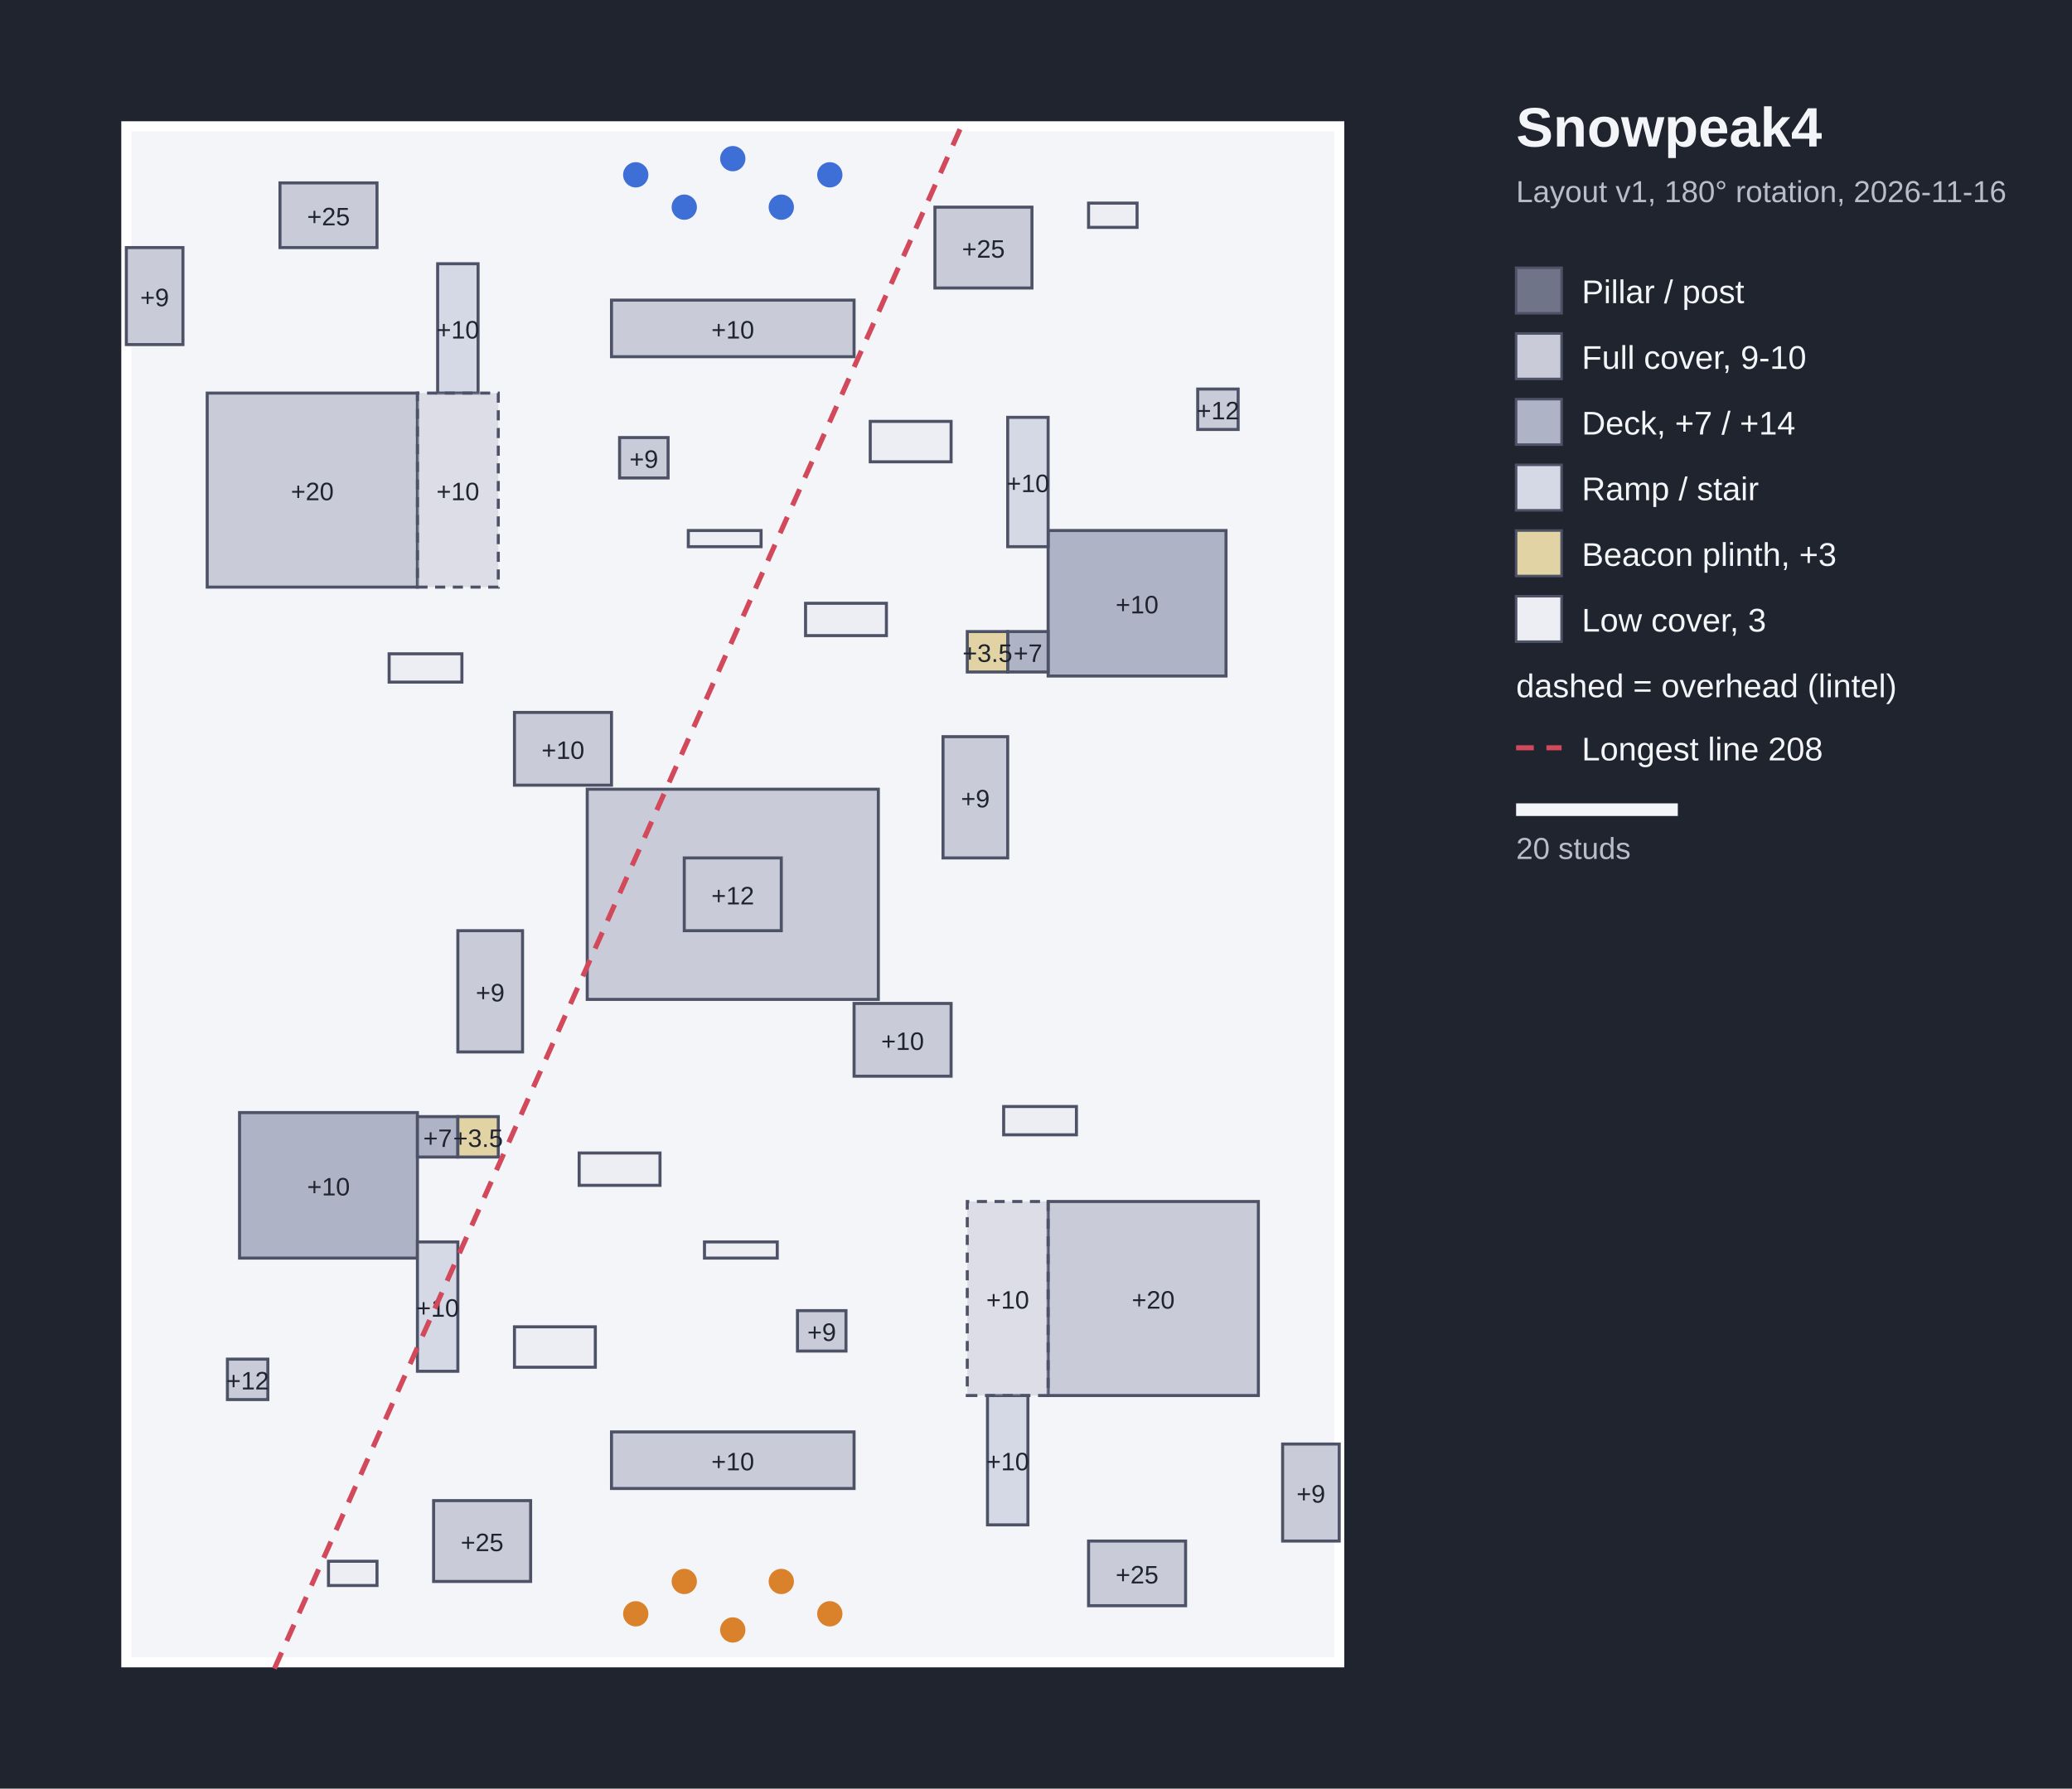
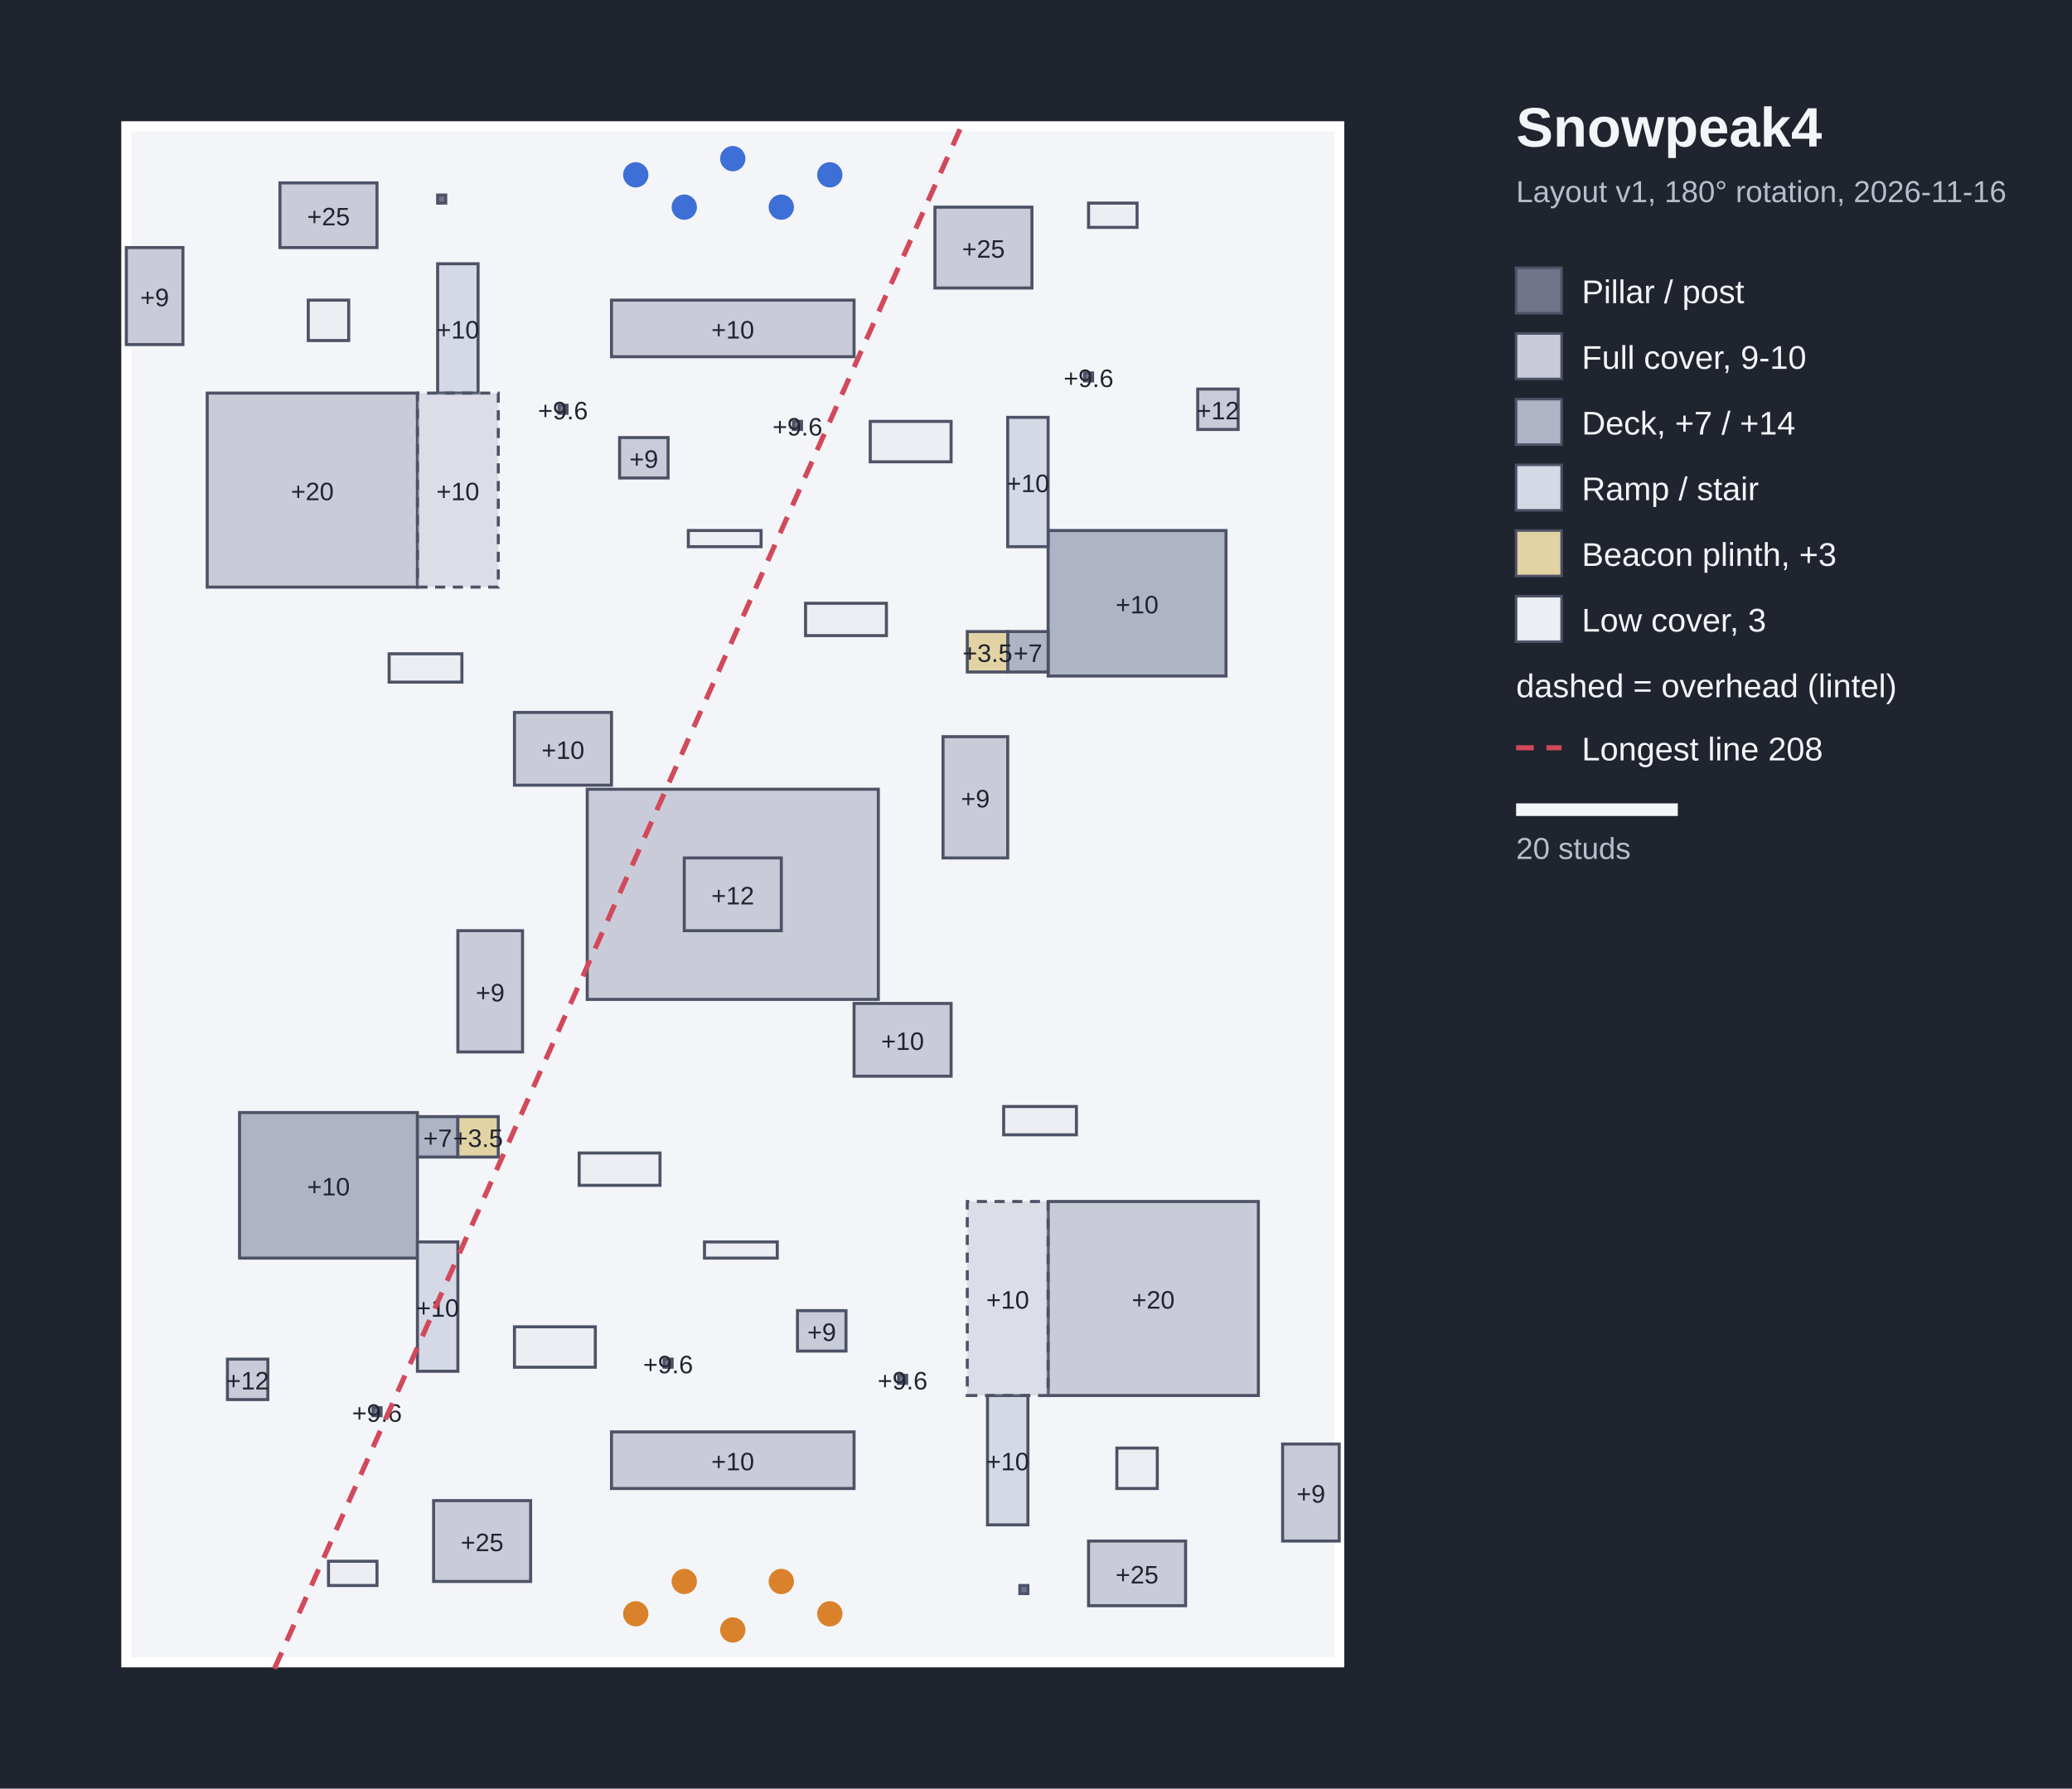
<svg xmlns="http://www.w3.org/2000/svg" viewBox="0 0 820 708" font-family="Segoe UI, Arial, sans-serif">
  <rect width="820" height="708" fill="#20242E" />
  <polygon points="50.0,50.0 530.0,50.0 530.0,658.0 50.0,658.0" fill="#F4F5F9" stroke="#FFFFFF" stroke-width="4" />
  <polygon points="232.4,395.6 347.6,395.6 347.6,312.4 232.4,312.4" fill="#C9CCD8" fill-opacity="1" stroke="#4D5266" stroke-width="1.2" />
  <polygon points="270.8,368.4 309.2,368.4 309.2,339.6 270.8,339.6" fill="#C9CCD8" fill-opacity="1" stroke="#4D5266" stroke-width="1.2" />
  <text x="290.0" y="358.0" text-anchor="middle" font-size="10" fill="#20242E">+12</text>
  <polygon points="82.0,232.4 165.2,232.4 165.2,155.6 82.0,155.6" fill="#C9CCD8" fill-opacity="1" stroke="#4D5266" stroke-width="1.2" />
  <text x="123.6" y="198.0" text-anchor="middle" font-size="10" fill="#20242E">+20</text>
  <polygon points="173.2,155.6 189.2,155.6 189.2,104.4 173.2,104.4" fill="#D5D9E6" fill-opacity="1" stroke="#4D5266" stroke-width="1.2" />
  <text x="181.2" y="134.0" text-anchor="middle" font-size="10" fill="#20242E">+10</text>
  <polygon points="414.8,267.6 485.2,267.6 485.2,210.0 414.8,210.0" fill="#AEB3C6" fill-opacity="1" stroke="#4D5266" stroke-width="1.2" />
  <text x="450.0" y="242.8" text-anchor="middle" font-size="10" fill="#20242E">+10</text>
  <polygon points="398.8,216.4 414.8,216.4 414.8,165.2 398.8,165.2" fill="#D5D9E6" fill-opacity="1" stroke="#4D5266" stroke-width="1.2" />
  <text x="406.8" y="194.8" text-anchor="middle" font-size="10" fill="#20242E">+10</text>
  <polygon points="398.8,266.0 414.8,266.0 414.8,250.0 398.8,250.0" fill="#AEB3C6" fill-opacity="1" stroke="#4D5266" stroke-width="1.2" />
  <text x="406.8" y="262.0" text-anchor="middle" font-size="10" fill="#20242E">+7</text>
  <polygon points="382.8,266.0 398.8,266.0 398.8,250.0 382.8,250.0" fill="#E2D3A4" fill-opacity="1" stroke="#4D5266" stroke-width="1.2" />
  <text x="390.8" y="262.0" text-anchor="middle" font-size="10" fill="#20242E">+3.5</text>
  <polygon points="373.2,339.6 398.8,339.6 398.8,291.6 373.2,291.6" fill="#C9CCD8" fill-opacity="1" stroke="#4D5266" stroke-width="1.2" />
  <text x="386.0" y="319.6" text-anchor="middle" font-size="10" fill="#20242E">+9</text>
  <polygon points="203.6,310.8 242.0,310.8 242.0,282.0 203.6,282.0" fill="#C9CCD8" fill-opacity="1" stroke="#4D5266" stroke-width="1.2" />
  <text x="222.8" y="300.4" text-anchor="middle" font-size="10" fill="#20242E">+10</text>
  <polygon points="154.0,270.0 182.8,270.0 182.8,258.8 154.0,258.8" fill="#ECEEF3" fill-opacity="1" stroke="#4D5266" stroke-width="1.2" />
  <polygon points="318.8,251.6 350.8,251.6 350.8,238.8 318.8,238.8" fill="#ECEEF3" fill-opacity="1" stroke="#4D5266" stroke-width="1.2" />
  <polygon points="344.4,182.8 376.4,182.8 376.4,166.8 344.4,166.8" fill="#ECEEF3" fill-opacity="1" stroke="#4D5266" stroke-width="1.2" />
  <polygon points="474.0,170.0 490.0,170.0 490.0,154.0 474.0,154.0" fill="#C9CCD8" fill-opacity="1" stroke="#4D5266" stroke-width="1.2" />
  <text x="482.0" y="166.0" text-anchor="middle" font-size="10" fill="#20242E">+12</text>
  <polygon points="245.2,189.2 264.4,189.2 264.4,173.2 245.2,173.2" fill="#C9CCD8" fill-opacity="1" stroke="#4D5266" stroke-width="1.2" />
  <text x="254.8" y="185.2" text-anchor="middle" font-size="10" fill="#20242E">+9</text>
  <polygon points="272.4,216.4 301.2,216.4 301.2,210.0 272.4,210.0" fill="#ECEEF3" fill-opacity="1" stroke="#4D5266" stroke-width="1.2" />
  <polygon points="242.0,141.2 338.0,141.2 338.0,118.8 242.0,118.8" fill="#C9CCD8" fill-opacity="1" stroke="#4D5266" stroke-width="1.2" />
  <text x="290.0" y="134.0" text-anchor="middle" font-size="10" fill="#20242E">+10</text>
  <polygon points="110.8,98.0 149.2,98.0 149.2,72.4 110.8,72.4" fill="#C9CCD8" fill-opacity="1" stroke="#4D5266" stroke-width="1.2" />
  <text x="130.0" y="89.2" text-anchor="middle" font-size="10" fill="#20242E">+25</text>
  <polygon points="370.0,114.0 408.4,114.0 408.4,82.0 370.0,82.0" fill="#C9CCD8" fill-opacity="1" stroke="#4D5266" stroke-width="1.2" />
  <text x="389.2" y="102.0" text-anchor="middle" font-size="10" fill="#20242E">+25</text>
  <polygon points="50.0,136.4 72.4,136.4 72.4,98.0 50.0,98.0" fill="#C9CCD8" fill-opacity="1" stroke="#4D5266" stroke-width="1.2" />
  <text x="61.2" y="121.2" text-anchor="middle" font-size="10" fill="#20242E">+9</text>
  <polygon points="430.8,90.0 450.0,90.0 450.0,80.4 430.8,80.4" fill="#ECEEF3" fill-opacity="1" stroke="#4D5266" stroke-width="1.2" />
+   <polygon points="122.0,134.8 138.0,134.8 138.0,118.8 122.0,118.8" fill="#ECEEF3" fill-opacity="1" stroke="#4D5266" stroke-width="1.2" />
  <polygon points="414.8,552.4 498.0,552.4 498.0,475.6 414.8,475.6" fill="#C9CCD8" fill-opacity="1" stroke="#4D5266" stroke-width="1.2" />
  <text x="456.4" y="518.0" text-anchor="middle" font-size="10" fill="#20242E">+20</text>
  <polygon points="390.8,603.6 406.8,603.6 406.8,552.4 390.8,552.4" fill="#D5D9E6" fill-opacity="1" stroke="#4D5266" stroke-width="1.2" />
  <text x="398.8" y="582.0" text-anchor="middle" font-size="10" fill="#20242E">+10</text>
  <polygon points="94.8,498.0 165.2,498.0 165.2,440.4 94.8,440.4" fill="#AEB3C6" fill-opacity="1" stroke="#4D5266" stroke-width="1.2" />
  <text x="130.0" y="473.2" text-anchor="middle" font-size="10" fill="#20242E">+10</text>
  <polygon points="165.2,542.8 181.2,542.8 181.2,491.6 165.2,491.6" fill="#D5D9E6" fill-opacity="1" stroke="#4D5266" stroke-width="1.2" />
  <text x="173.2" y="521.2" text-anchor="middle" font-size="10" fill="#20242E">+10</text>
  <polygon points="165.2,458.0 181.2,458.0 181.2,442.0 165.2,442.0" fill="#AEB3C6" fill-opacity="1" stroke="#4D5266" stroke-width="1.2" />
  <text x="173.2" y="454.0" text-anchor="middle" font-size="10" fill="#20242E">+7</text>
  <polygon points="181.2,458.0 197.2,458.0 197.2,442.0 181.2,442.0" fill="#E2D3A4" fill-opacity="1" stroke="#4D5266" stroke-width="1.2" />
  <text x="189.2" y="454.0" text-anchor="middle" font-size="10" fill="#20242E">+3.5</text>
  <polygon points="181.2,416.4 206.8,416.4 206.8,368.4 181.2,368.4" fill="#C9CCD8" fill-opacity="1" stroke="#4D5266" stroke-width="1.2" />
  <text x="194.0" y="396.4" text-anchor="middle" font-size="10" fill="#20242E">+9</text>
  <polygon points="338.0,426.0 376.4,426.0 376.4,397.2 338.0,397.2" fill="#C9CCD8" fill-opacity="1" stroke="#4D5266" stroke-width="1.2" />
  <text x="357.2" y="415.6" text-anchor="middle" font-size="10" fill="#20242E">+10</text>
  <polygon points="397.2,449.2 426.0,449.2 426.0,438.0 397.2,438.0" fill="#ECEEF3" fill-opacity="1" stroke="#4D5266" stroke-width="1.2" />
  <polygon points="229.2,469.2 261.2,469.2 261.2,456.4 229.2,456.4" fill="#ECEEF3" fill-opacity="1" stroke="#4D5266" stroke-width="1.2" />
  <polygon points="203.6,541.2 235.6,541.2 235.6,525.2 203.6,525.2" fill="#ECEEF3" fill-opacity="1" stroke="#4D5266" stroke-width="1.2" />
  <polygon points="90.0,554.0 106.0,554.0 106.0,538.0 90.0,538.0" fill="#C9CCD8" fill-opacity="1" stroke="#4D5266" stroke-width="1.2" />
  <text x="98.0" y="550.0" text-anchor="middle" font-size="10" fill="#20242E">+12</text>
  <polygon points="315.6,534.8 334.8,534.8 334.8,518.8 315.6,518.8" fill="#C9CCD8" fill-opacity="1" stroke="#4D5266" stroke-width="1.2" />
  <text x="325.2" y="530.8" text-anchor="middle" font-size="10" fill="#20242E">+9</text>
  <polygon points="278.8,498.0 307.6,498.0 307.6,491.6 278.8,491.6" fill="#ECEEF3" fill-opacity="1" stroke="#4D5266" stroke-width="1.2" />
  <polygon points="242.0,589.2 338.0,589.2 338.0,566.8 242.0,566.8" fill="#C9CCD8" fill-opacity="1" stroke="#4D5266" stroke-width="1.2" />
  <text x="290.0" y="582.0" text-anchor="middle" font-size="10" fill="#20242E">+10</text>
  <polygon points="430.8,635.6 469.2,635.6 469.2,610.0 430.8,610.0" fill="#C9CCD8" fill-opacity="1" stroke="#4D5266" stroke-width="1.2" />
  <text x="450.0" y="626.8" text-anchor="middle" font-size="10" fill="#20242E">+25</text>
  <polygon points="171.6,626.0 210.0,626.0 210.0,594.0 171.6,594.0" fill="#C9CCD8" fill-opacity="1" stroke="#4D5266" stroke-width="1.2" />
  <text x="190.8" y="614.0" text-anchor="middle" font-size="10" fill="#20242E">+25</text>
  <polygon points="507.6,610.0 530.0,610.0 530.0,571.6 507.6,571.6" fill="#C9CCD8" fill-opacity="1" stroke="#4D5266" stroke-width="1.2" />
  <text x="518.8" y="594.8" text-anchor="middle" font-size="10" fill="#20242E">+9</text>
  <polygon points="130.0,627.6 149.2,627.6 149.2,618.0 130.0,618.0" fill="#ECEEF3" fill-opacity="1" stroke="#4D5266" stroke-width="1.2" />
+   <polygon points="442.0,589.2 458.0,589.2 458.0,573.2 442.0,573.2" fill="#ECEEF3" fill-opacity="1" stroke="#4D5266" stroke-width="1.2" />
  <polygon points="165.2,232.4 197.2,232.4 197.2,155.6 165.2,155.6" fill="#AEB3C6" fill-opacity="0.35" stroke="#4D5266" stroke-width="1.2" stroke-dasharray="4 3" />
  <text x="181.2" y="198.0" text-anchor="middle" font-size="10" fill="#20242E">+10</text>
  <polygon points="382.8,552.4 414.8,552.4 414.8,475.6 382.8,475.6" fill="#AEB3C6" fill-opacity="0.35" stroke="#4D5266" stroke-width="1.2" stroke-dasharray="4 3" />
  <text x="398.8" y="518.0" text-anchor="middle" font-size="10" fill="#20242E">+10</text>
+   <polygon points="314.0,170.0 317.2,170.0 317.2,166.8 314.0,166.8" fill="#6F7488" fill-opacity="1" stroke="#4D5266" stroke-width="1.2" />
+   <text x="315.6" y="172.4" text-anchor="middle" font-size="10" fill="#20242E">+9.6</text>
+   <polygon points="221.2,163.6 224.4,163.6 224.4,160.4 221.2,160.4" fill="#6F7488" fill-opacity="1" stroke="#4D5266" stroke-width="1.2" />
+   <text x="222.8" y="166.0" text-anchor="middle" font-size="10" fill="#20242E">+9.6</text>
+   <polygon points="429.2,150.8 432.4,150.8 432.4,147.6 429.2,147.6" fill="#6F7488" fill-opacity="1" stroke="#4D5266" stroke-width="1.2" />
+   <text x="430.8" y="153.2" text-anchor="middle" font-size="10" fill="#20242E">+9.6</text>
+   <polygon points="173.2,80.4 176.4,80.4 176.4,77.2 173.2,77.2" fill="#6F7488" fill-opacity="1" stroke="#4D5266" stroke-width="1.2" />
+   <polygon points="262.8,541.2 266.0,541.2 266.0,538.0 262.8,538.0" fill="#6F7488" fill-opacity="1" stroke="#4D5266" stroke-width="1.2" />
+   <text x="264.4" y="543.6" text-anchor="middle" font-size="10" fill="#20242E">+9.6</text>
+   <polygon points="355.6,547.6 358.8,547.6 358.8,544.4 355.6,544.4" fill="#6F7488" fill-opacity="1" stroke="#4D5266" stroke-width="1.2" />
+   <text x="357.2" y="550.0" text-anchor="middle" font-size="10" fill="#20242E">+9.6</text>
+   <polygon points="147.6,560.4 150.8,560.4 150.8,557.2 147.6,557.2" fill="#6F7488" fill-opacity="1" stroke="#4D5266" stroke-width="1.2" />
+   <text x="149.2" y="562.8" text-anchor="middle" font-size="10" fill="#20242E">+9.6</text>
+   <polygon points="403.6,630.8 406.8,630.8 406.8,627.6 403.6,627.6" fill="#6F7488" fill-opacity="1" stroke="#4D5266" stroke-width="1.2" />
  <line x1="108.6" y1="660.5" x2="380.0" y2="51.0" stroke="#D1495B" stroke-width="2" stroke-dasharray="7 5" />
  <circle cx="251.6" cy="69.2" r="5" fill="#3D6FD6" />
  <circle cx="290.0" cy="62.8" r="5" fill="#3D6FD6" />
  <circle cx="328.4" cy="69.2" r="5" fill="#3D6FD6" />
  <circle cx="270.8" cy="82.0" r="5" fill="#3D6FD6" />
  <circle cx="309.2" cy="82.0" r="5" fill="#3D6FD6" />
  <circle cx="328.4" cy="638.8" r="5" fill="#D9822B" />
  <circle cx="290.0" cy="645.2" r="5" fill="#D9822B" />
  <circle cx="251.6" cy="638.8" r="5" fill="#D9822B" />
  <circle cx="309.2" cy="626.0" r="5" fill="#D9822B" />
  <circle cx="270.8" cy="626.0" r="5" fill="#D9822B" />
  <text x="600" y="58" font-size="22" font-weight="700" fill="#F4F5F9">Snowpeak4</text>
  <text x="600" y="80" font-size="12" fill="#B9BDCB">Layout v1, 180° rotation, 2026-11-16</text>
  <rect x="600" y="106" width="18" height="18" fill="#6F7488" stroke="#4D5266" />
  <text x="626" y="120" font-size="13" fill="#F4F5F9">Pillar / post</text>
  <rect x="600" y="132" width="18" height="18" fill="#C9CCD8" stroke="#4D5266" />
  <text x="626" y="146" font-size="13" fill="#F4F5F9">Full cover, 9-10</text>
  <rect x="600" y="158" width="18" height="18" fill="#AEB3C6" stroke="#4D5266" />
  <text x="626" y="172" font-size="13" fill="#F4F5F9">Deck, +7 / +14</text>
  <rect x="600" y="184" width="18" height="18" fill="#D5D9E6" stroke="#4D5266" />
  <text x="626" y="198" font-size="13" fill="#F4F5F9">Ramp / stair</text>
  <rect x="600" y="210" width="18" height="18" fill="#E2D3A4" stroke="#4D5266" />
  <text x="626" y="224" font-size="13" fill="#F4F5F9">Beacon plinth, +3</text>
  <rect x="600" y="236" width="18" height="18" fill="#ECEEF3" stroke="#4D5266" />
  <text x="626" y="250" font-size="13" fill="#F4F5F9">Low cover, 3</text>
  <text x="600" y="276" font-size="13" fill="#F4F5F9">dashed = overhead (lintel)</text>
  <line x1="600" y1="296" x2="618" y2="296" stroke="#D1495B" stroke-width="2" stroke-dasharray="7 5" />
  <text x="626" y="301" font-size="13" fill="#F4F5F9">Longest line 208</text>
  <rect x="600" y="318" width="64" height="5" fill="#F4F5F9" />
  <text x="600" y="340" font-size="12" fill="#B9BDCB">20 studs</text>
</svg>
